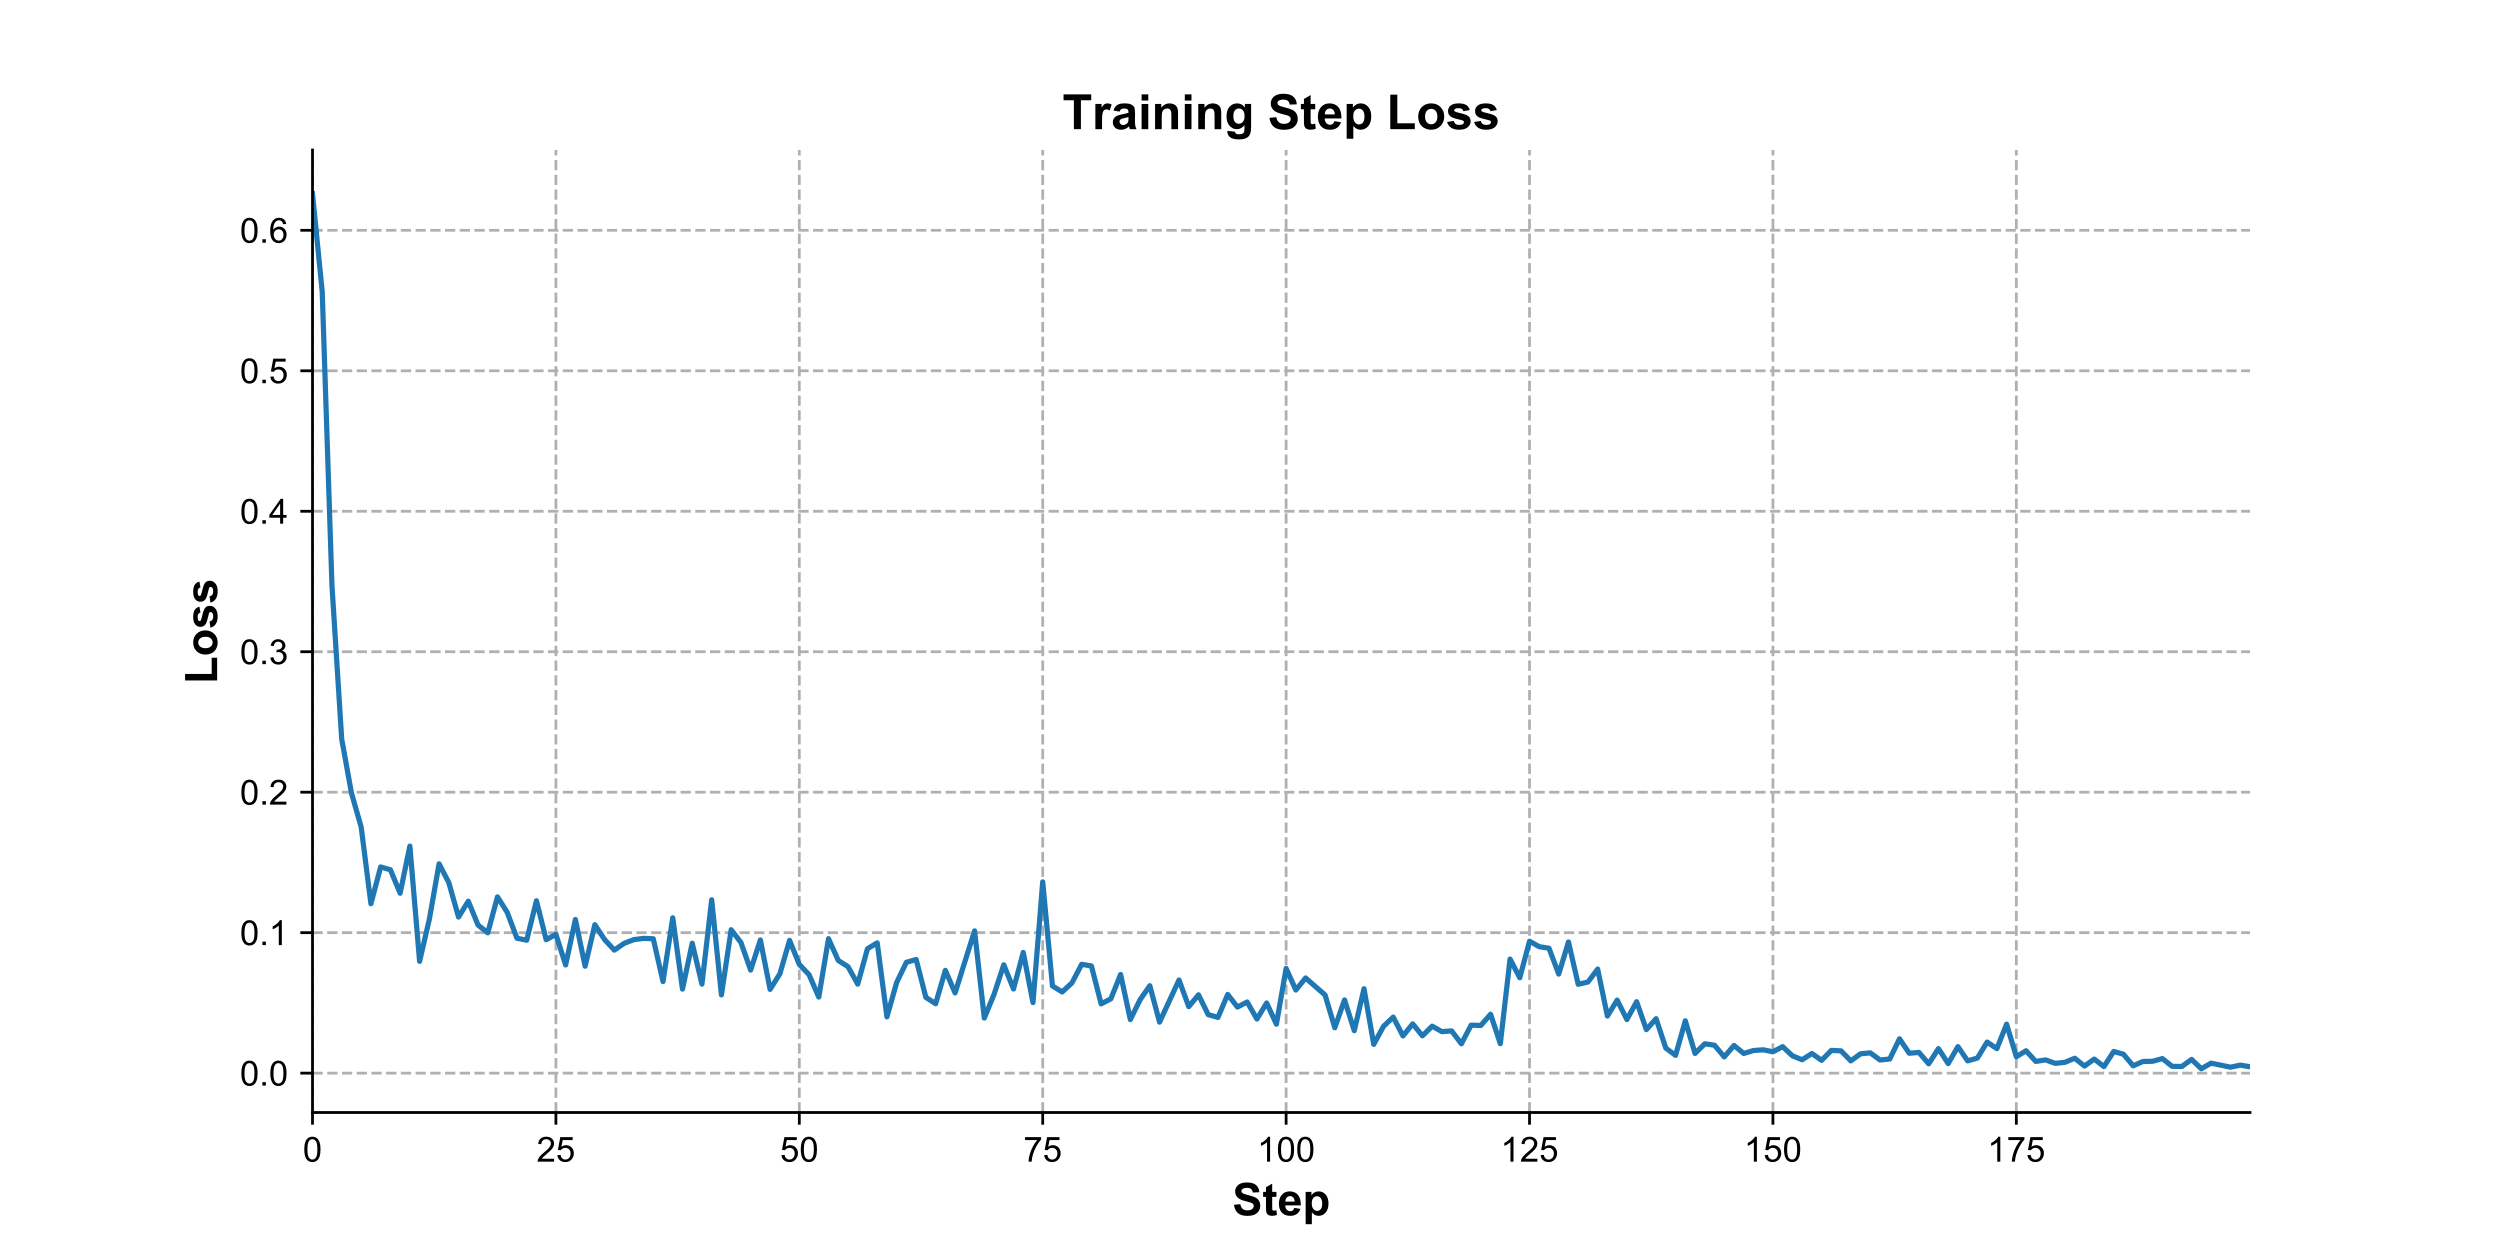
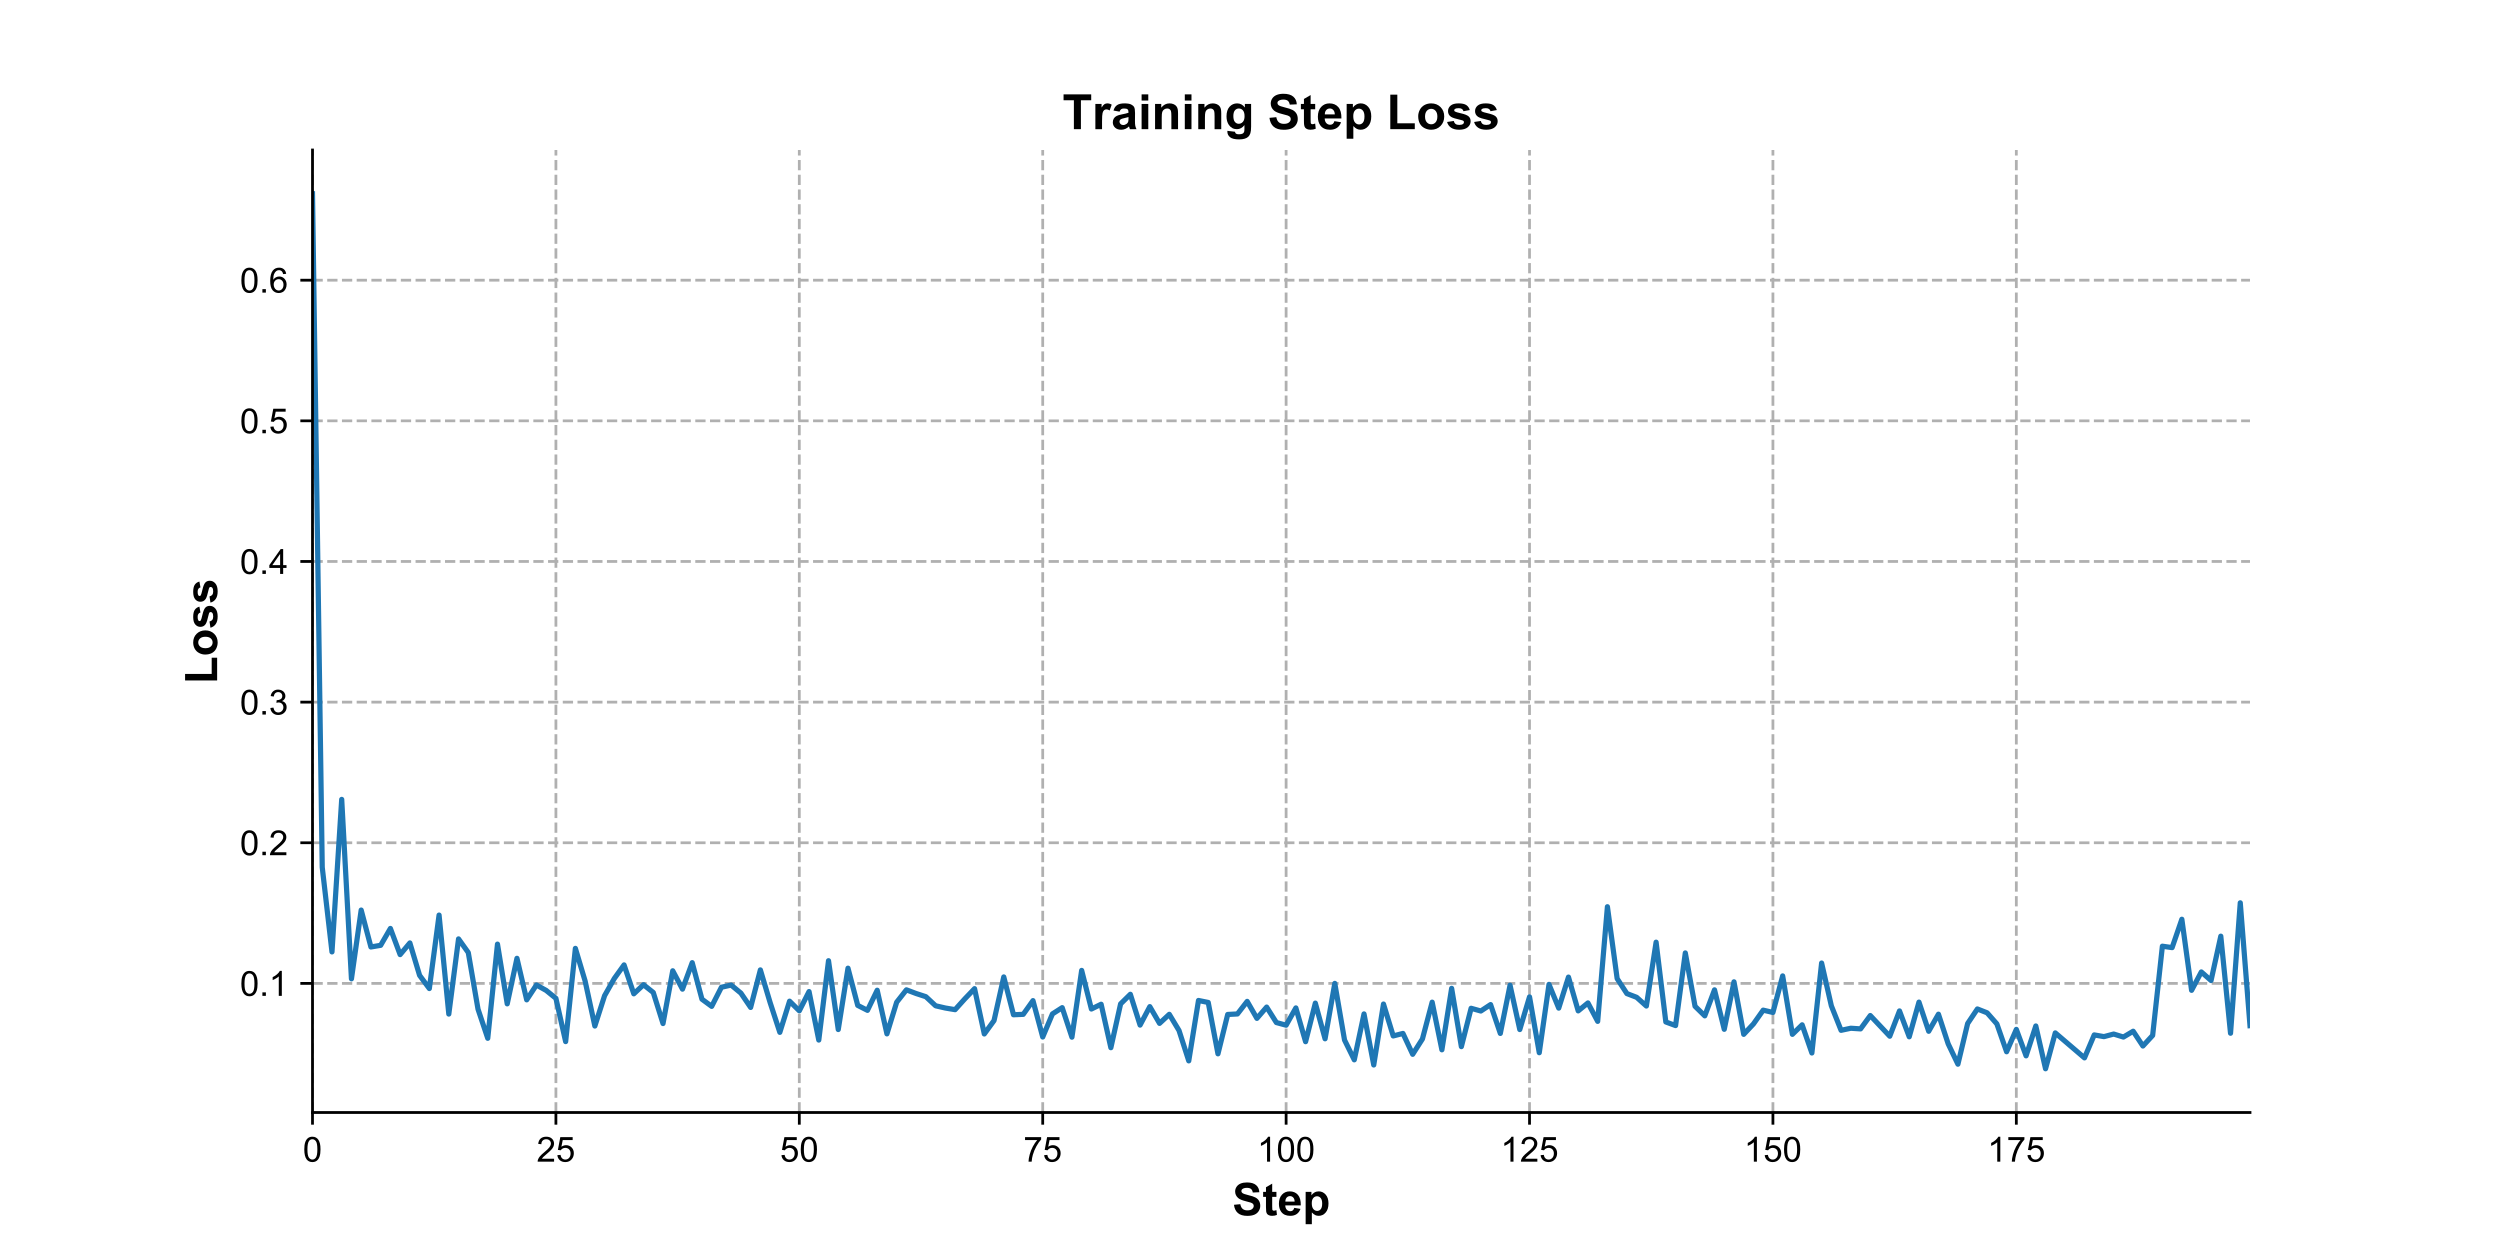
<svg xmlns="http://www.w3.org/2000/svg" xmlns:xlink="http://www.w3.org/1999/xlink" height="360pt" version="1.1" viewBox="0 0 720 360" width="720pt">
  <defs>
    <style type="text/css">
*{stroke-linecap:butt;stroke-linejoin:round;}
  </style>
  </defs>
  <g id="figure_1">
    <g id="patch_1">
      <path d="M 0 360  L 720 360  L 720 0  L 0 0  z " style="fill:#ffffff;" />
    </g>
    <g id="axes_1">
      <g id="patch_2">
        <path d="M 90 320.4  L 648 320.4  L 648 43.2  L 90 43.2  z " style="fill:#ffffff;" />
      </g>
      <g id="matplotlib.axis_1">
        <g id="xtick_1">
          <g id="line2d_1">
-             <path clip-path="url(#paaa5387df9)" d="M 90 320.4  L 90 43.2  " style="fill:none;stroke:#b0b0b0;stroke-dasharray:2.96,1.28;stroke-dashoffset:0;stroke-width:0.8;" />
+             <path clip-path="url(#pe5066f4c3c)" d="M 90 320.4  L 90 43.2  " style="fill:none;stroke:#b0b0b0;stroke-dasharray:2.96,1.28;stroke-dashoffset:0;stroke-width:0.8;" />
          </g>
          <g id="line2d_2">
            <defs>
-               <path d="M 0 0  L 0 3.5  " id="m291075c55d" style="stroke:#000000;stroke-width:0.8;" />
-             </defs>
-             <g>
-               <use style="stroke:#000000;stroke-width:0.8;" x="90" xlink:href="#m291075c55d" y="320.4" />
+               <path d="M 0 0  L 0 3.5  " id="m0cf61e850f" style="stroke:#000000;stroke-width:0.8;" />
+             </defs>
+             <g>
+               <use style="stroke:#000000;stroke-width:0.8;" x="90" xlink:href="#m0cf61e850f" y="320.4" />
            </g>
          </g>
          <g id="text_1">
            <defs>
              <path d="M 4.156 35.297  Q 4.156 48 6.766 55.734  Q 9.375 63.484 14.516 67.672  Q 19.672 71.875 27.484 71.875  Q 33.25 71.875 37.594 69.547  Q 41.938 67.234 44.766 62.859  Q 47.609 58.5 49.219 52.219  Q 50.828 45.953 50.828 35.297  Q 50.828 22.703 48.234 14.969  Q 45.656 7.234 40.5 3  Q 35.359 -1.219 27.484 -1.219  Q 17.141 -1.219 11.234 6.203  Q 4.156 15.141 4.156 35.297  z M 13.188 35.297  Q 13.188 17.672 17.312 11.828  Q 21.438 6 27.484 6  Q 33.547 6 37.672 11.859  Q 41.797 17.719 41.797 35.297  Q 41.797 52.984 37.672 58.781  Q 33.547 64.594 27.391 64.594  Q 21.344 64.594 17.719 59.469  Q 13.188 52.938 13.188 35.297  z " id="ArialMT-30" />
            </defs>
            <g transform="translate(87.21953 334.5578)scale(0.1 -0.1)">
              <use xlink:href="#ArialMT-30" />
            </g>
          </g>
        </g>
        <g id="xtick_2">
          <g id="line2d_3">
-             <path clip-path="url(#paaa5387df9)" d="M 160.101 320.4  L 160.101 43.2  " style="fill:none;stroke:#b0b0b0;stroke-dasharray:2.96,1.28;stroke-dashoffset:0;stroke-width:0.8;" />
+             <path clip-path="url(#pe5066f4c3c)" d="M 160.101 320.4  L 160.101 43.2  " style="fill:none;stroke:#b0b0b0;stroke-dasharray:2.96,1.28;stroke-dashoffset:0;stroke-width:0.8;" />
          </g>
          <g id="line2d_4">
            <g>
-               <use style="stroke:#000000;stroke-width:0.8;" x="160.101" xlink:href="#m291075c55d" y="320.4" />
+               <use style="stroke:#000000;stroke-width:0.8;" x="160.101" xlink:href="#m0cf61e850f" y="320.4" />
            </g>
          </g>
          <g id="text_2">
            <defs>
              <path d="M 50.344 8.453  L 50.344 0  L 3.031 0  Q 2.938 3.172 4.047 6.109  Q 5.859 10.938 9.828 15.625  Q 13.812 20.312 21.344 26.469  Q 33.016 36.031 37.109 41.625  Q 41.219 47.219 41.219 52.203  Q 41.219 57.422 37.469 61  Q 33.734 64.594 27.734 64.594  Q 21.391 64.594 17.578 60.781  Q 13.766 56.984 13.719 50.25  L 4.688 51.172  Q 5.609 61.281 11.656 66.578  Q 17.719 71.875 27.938 71.875  Q 38.234 71.875 44.234 66.156  Q 50.25 60.453 50.25 52  Q 50.25 47.703 48.484 43.547  Q 46.734 39.406 42.656 34.812  Q 38.578 30.219 29.109 22.219  Q 21.188 15.578 18.938 13.203  Q 16.703 10.844 15.234 8.453  z " id="ArialMT-32" />
              <path d="M 4.156 18.75  L 13.375 19.531  Q 14.406 12.797 18.141 9.391  Q 21.875 6 27.156 6  Q 33.5 6 37.891 10.781  Q 42.281 15.578 42.281 23.484  Q 42.281 31 38.062 35.344  Q 33.844 39.703 27 39.703  Q 22.75 39.703 19.328 37.766  Q 15.922 35.844 13.969 32.766  L 5.719 33.844  L 12.641 70.609  L 48.25 70.609  L 48.25 62.203  L 19.672 62.203  L 15.828 42.969  Q 22.266 47.469 29.344 47.469  Q 38.719 47.469 45.156 40.969  Q 51.609 34.469 51.609 24.266  Q 51.609 14.547 45.953 7.469  Q 39.062 -1.219 27.156 -1.219  Q 17.391 -1.219 11.203 4.25  Q 5.031 9.719 4.156 18.75  z " id="ArialMT-35" />
            </defs>
            <g transform="translate(154.5396 334.5578)scale(0.1 -0.1)">
              <use xlink:href="#ArialMT-32" />
              <use x="55.615" xlink:href="#ArialMT-35" />
            </g>
          </g>
        </g>
        <g id="xtick_3">
          <g id="line2d_5">
-             <path clip-path="url(#paaa5387df9)" d="M 230.201 320.4  L 230.201 43.2  " style="fill:none;stroke:#b0b0b0;stroke-dasharray:2.96,1.28;stroke-dashoffset:0;stroke-width:0.8;" />
+             <path clip-path="url(#pe5066f4c3c)" d="M 230.201 320.4  L 230.201 43.2  " style="fill:none;stroke:#b0b0b0;stroke-dasharray:2.96,1.28;stroke-dashoffset:0;stroke-width:0.8;" />
          </g>
          <g id="line2d_6">
            <g>
-               <use style="stroke:#000000;stroke-width:0.8;" x="230.201" xlink:href="#m291075c55d" y="320.4" />
+               <use style="stroke:#000000;stroke-width:0.8;" x="230.201" xlink:href="#m0cf61e850f" y="320.4" />
            </g>
          </g>
          <g id="text_3">
            <g transform="translate(224.6401 334.5578)scale(0.1 -0.1)">
              <use xlink:href="#ArialMT-35" />
              <use x="55.615" xlink:href="#ArialMT-30" />
            </g>
          </g>
        </g>
        <g id="xtick_4">
          <g id="line2d_7">
-             <path clip-path="url(#paaa5387df9)" d="M 300.302 320.4  L 300.302 43.2  " style="fill:none;stroke:#b0b0b0;stroke-dasharray:2.96,1.28;stroke-dashoffset:0;stroke-width:0.8;" />
+             <path clip-path="url(#pe5066f4c3c)" d="M 300.302 320.4  L 300.302 43.2  " style="fill:none;stroke:#b0b0b0;stroke-dasharray:2.96,1.28;stroke-dashoffset:0;stroke-width:0.8;" />
          </g>
          <g id="line2d_8">
            <g>
-               <use style="stroke:#000000;stroke-width:0.8;" x="300.302" xlink:href="#m291075c55d" y="320.4" />
+               <use style="stroke:#000000;stroke-width:0.8;" x="300.302" xlink:href="#m0cf61e850f" y="320.4" />
            </g>
          </g>
          <g id="text_4">
            <defs>
              <path d="M 4.734 62.203  L 4.734 70.656  L 51.078 70.656  L 51.078 63.812  Q 44.234 56.547 37.516 44.484  Q 30.812 32.422 27.156 19.672  Q 24.516 10.688 23.781 0  L 14.75 0  Q 14.891 8.453 18.062 20.406  Q 21.234 32.375 27.172 43.484  Q 33.109 54.594 39.797 62.203  z " id="ArialMT-37" />
            </defs>
            <g transform="translate(294.7406 334.5578)scale(0.1 -0.1)">
              <use xlink:href="#ArialMT-37" />
              <use x="55.615" xlink:href="#ArialMT-35" />
            </g>
          </g>
        </g>
        <g id="xtick_5">
          <g id="line2d_9">
-             <path clip-path="url(#paaa5387df9)" d="M 370.402 320.4  L 370.402 43.2  " style="fill:none;stroke:#b0b0b0;stroke-dasharray:2.96,1.28;stroke-dashoffset:0;stroke-width:0.8;" />
+             <path clip-path="url(#pe5066f4c3c)" d="M 370.402 320.4  L 370.402 43.2  " style="fill:none;stroke:#b0b0b0;stroke-dasharray:2.96,1.28;stroke-dashoffset:0;stroke-width:0.8;" />
          </g>
          <g id="line2d_10">
            <g>
-               <use style="stroke:#000000;stroke-width:0.8;" x="370.402" xlink:href="#m291075c55d" y="320.4" />
+               <use style="stroke:#000000;stroke-width:0.8;" x="370.402" xlink:href="#m0cf61e850f" y="320.4" />
            </g>
          </g>
          <g id="text_5">
            <defs>
              <path d="M 37.25 0  L 28.469 0  L 28.469 56  Q 25.297 52.984 20.141 49.953  Q 14.984 46.922 10.891 45.406  L 10.891 53.906  Q 18.266 57.375 23.781 62.297  Q 29.297 67.234 31.594 71.875  L 37.25 71.875  z " id="ArialMT-31" />
            </defs>
            <g transform="translate(362.0606 334.5578)scale(0.1 -0.1)">
              <use xlink:href="#ArialMT-31" />
              <use x="55.615" xlink:href="#ArialMT-30" />
              <use x="111.23" xlink:href="#ArialMT-30" />
            </g>
          </g>
        </g>
        <g id="xtick_6">
          <g id="line2d_11">
-             <path clip-path="url(#paaa5387df9)" d="M 440.503 320.4  L 440.503 43.2  " style="fill:none;stroke:#b0b0b0;stroke-dasharray:2.96,1.28;stroke-dashoffset:0;stroke-width:0.8;" />
+             <path clip-path="url(#pe5066f4c3c)" d="M 440.503 320.4  L 440.503 43.2  " style="fill:none;stroke:#b0b0b0;stroke-dasharray:2.96,1.28;stroke-dashoffset:0;stroke-width:0.8;" />
          </g>
          <g id="line2d_12">
            <g>
-               <use style="stroke:#000000;stroke-width:0.8;" x="440.503" xlink:href="#m291075c55d" y="320.4" />
+               <use style="stroke:#000000;stroke-width:0.8;" x="440.503" xlink:href="#m0cf61e850f" y="320.4" />
            </g>
          </g>
          <g id="text_6">
            <g transform="translate(432.1611 334.5578)scale(0.1 -0.1)">
              <use xlink:href="#ArialMT-31" />
              <use x="55.615" xlink:href="#ArialMT-32" />
              <use x="111.23" xlink:href="#ArialMT-35" />
            </g>
          </g>
        </g>
        <g id="xtick_7">
          <g id="line2d_13">
-             <path clip-path="url(#paaa5387df9)" d="M 510.603 320.4  L 510.603 43.2  " style="fill:none;stroke:#b0b0b0;stroke-dasharray:2.96,1.28;stroke-dashoffset:0;stroke-width:0.8;" />
+             <path clip-path="url(#pe5066f4c3c)" d="M 510.603 320.4  L 510.603 43.2  " style="fill:none;stroke:#b0b0b0;stroke-dasharray:2.96,1.28;stroke-dashoffset:0;stroke-width:0.8;" />
          </g>
          <g id="line2d_14">
            <g>
-               <use style="stroke:#000000;stroke-width:0.8;" x="510.603" xlink:href="#m291075c55d" y="320.4" />
+               <use style="stroke:#000000;stroke-width:0.8;" x="510.603" xlink:href="#m0cf61e850f" y="320.4" />
            </g>
          </g>
          <g id="text_7">
            <g transform="translate(502.2616 334.5578)scale(0.1 -0.1)">
              <use xlink:href="#ArialMT-31" />
              <use x="55.615" xlink:href="#ArialMT-35" />
              <use x="111.23" xlink:href="#ArialMT-30" />
            </g>
          </g>
        </g>
        <g id="xtick_8">
          <g id="line2d_15">
-             <path clip-path="url(#paaa5387df9)" d="M 580.704 320.4  L 580.704 43.2  " style="fill:none;stroke:#b0b0b0;stroke-dasharray:2.96,1.28;stroke-dashoffset:0;stroke-width:0.8;" />
+             <path clip-path="url(#pe5066f4c3c)" d="M 580.704 320.4  L 580.704 43.2  " style="fill:none;stroke:#b0b0b0;stroke-dasharray:2.96,1.28;stroke-dashoffset:0;stroke-width:0.8;" />
          </g>
          <g id="line2d_16">
            <g>
-               <use style="stroke:#000000;stroke-width:0.8;" x="580.704" xlink:href="#m291075c55d" y="320.4" />
+               <use style="stroke:#000000;stroke-width:0.8;" x="580.704" xlink:href="#m0cf61e850f" y="320.4" />
            </g>
          </g>
          <g id="text_8">
            <g transform="translate(572.3621 334.5578)scale(0.1 -0.1)">
              <use xlink:href="#ArialMT-31" />
              <use x="55.615" xlink:href="#ArialMT-37" />
              <use x="111.23" xlink:href="#ArialMT-35" />
            </g>
          </g>
        </g>
        <g id="text_9">
          <defs>
            <path d="M 3.609 23.297  L 17.672 24.656  Q 18.953 17.578 22.828 14.25  Q 26.703 10.938 33.297 10.938  Q 40.281 10.938 43.812 13.891  Q 47.359 16.844 47.359 20.797  Q 47.359 23.344 45.875 25.125  Q 44.391 26.906 40.672 28.219  Q 38.141 29.109 29.109 31.344  Q 17.484 34.234 12.797 38.422  Q 6.203 44.344 6.203 52.828  Q 6.203 58.297 9.297 63.062  Q 12.406 67.828 18.234 70.312  Q 24.078 72.797 32.328 72.797  Q 45.797 72.797 52.609 66.891  Q 59.422 60.984 59.766 51.125  L 45.312 50.484  Q 44.391 56 41.328 58.422  Q 38.281 60.844 32.172 60.844  Q 25.875 60.844 22.312 58.25  Q 20.016 56.594 20.016 53.812  Q 20.016 51.266 22.172 49.469  Q 24.906 47.172 35.453 44.672  Q 46 42.188 51.047 39.516  Q 56.109 36.859 58.953 32.25  Q 61.812 27.641 61.812 20.844  Q 61.812 14.703 58.391 9.328  Q 54.984 3.953 48.734 1.344  Q 42.484 -1.266 33.156 -1.266  Q 19.578 -1.266 12.297 5  Q 5.031 11.281 3.609 23.297  z " id="Arial-BoldMT-53" />
            <path d="M 30.953 51.859  L 30.953 40.922  L 21.578 40.922  L 21.578 20.016  Q 21.578 13.672 21.844 12.625  Q 22.125 11.578 23.078 10.891  Q 24.031 10.203 25.391 10.203  Q 27.297 10.203 30.906 11.531  L 32.078 0.875  Q 27.297 -1.172 21.234 -1.172  Q 17.531 -1.172 14.547 0.062  Q 11.578 1.312 10.188 3.297  Q 8.797 5.281 8.25 8.641  Q 7.812 11.031 7.812 18.312  L 7.812 40.922  L 1.516 40.922  L 1.516 51.859  L 7.812 51.859  L 7.812 62.156  L 21.578 70.172  L 21.578 51.859  z " id="Arial-BoldMT-74" />
            <path d="M 37.203 16.5  L 50.875 14.203  Q 48.25 6.688 42.547 2.75  Q 36.859 -1.172 28.328 -1.172  Q 14.797 -1.172 8.297 7.672  Q 3.172 14.75 3.172 25.531  Q 3.172 38.422 9.906 45.719  Q 16.656 53.031 26.953 53.031  Q 38.531 53.031 45.219 45.391  Q 51.906 37.75 51.609 21.969  L 17.234 21.969  Q 17.391 15.875 20.562 12.469  Q 23.734 9.078 28.469 9.078  Q 31.688 9.078 33.875 10.828  Q 36.078 12.594 37.203 16.5  z M 37.984 30.375  Q 37.844 36.328 34.906 39.422  Q 31.984 42.531 27.781 42.531  Q 23.297 42.531 20.359 39.266  Q 17.438 35.984 17.484 30.375  z " id="Arial-BoldMT-65" />
            <path d="M 6.781 51.859  L 19.578 51.859  L 19.578 44.234  Q 22.078 48.141 26.312 50.578  Q 30.562 53.031 35.75 53.031  Q 44.781 53.031 51.078 45.953  Q 57.375 38.875 57.375 26.219  Q 57.375 13.234 51.016 6.031  Q 44.672 -1.172 35.641 -1.172  Q 31.344 -1.172 27.844 0.531  Q 24.359 2.25 20.516 6.391  L 20.516 -19.734  L 6.781 -19.734  z M 20.359 26.812  Q 20.359 18.062 23.828 13.891  Q 27.297 9.719 32.281 9.719  Q 37.062 9.719 40.234 13.547  Q 43.406 17.391 43.406 26.125  Q 43.406 34.281 40.125 38.234  Q 36.859 42.188 32.031 42.188  Q 27 42.188 23.672 38.297  Q 20.359 34.422 20.359 26.812  z " id="Arial-BoldMT-70" />
          </defs>
          <g transform="translate(354.9153 350.0089)scale(0.13 -0.13)">
            <use xlink:href="#Arial-BoldMT-53" />
            <use x="66.699" xlink:href="#Arial-BoldMT-74" />
            <use x="100" xlink:href="#Arial-BoldMT-65" />
            <use x="155.615" xlink:href="#Arial-BoldMT-70" />
          </g>
        </g>
      </g>
      <g id="matplotlib.axis_2">
        <g id="ytick_1">
          <g id="line2d_17">
-             <path clip-path="url(#paaa5387df9)" d="M 90 309.069  L 648 309.069  " style="fill:none;stroke:#b0b0b0;stroke-dasharray:2.96,1.28;stroke-dashoffset:0;stroke-width:0.8;" />
+             <path clip-path="url(#pe5066f4c3c)" d="M 90 283.225  L 648 283.225  " style="fill:none;stroke:#b0b0b0;stroke-dasharray:2.96,1.28;stroke-dashoffset:0;stroke-width:0.8;" />
          </g>
          <g id="line2d_18">
            <defs>
-               <path d="M 0 0  L -3.5 0  " id="m771f6a38d8" style="stroke:#000000;stroke-width:0.8;" />
-             </defs>
-             <g>
-               <use style="stroke:#000000;stroke-width:0.8;" x="90" xlink:href="#m771f6a38d8" y="309.069" />
+               <path d="M 0 0  L -3.5 0  " id="ma52c2af857" style="stroke:#000000;stroke-width:0.8;" />
+             </defs>
+             <g>
+               <use style="stroke:#000000;stroke-width:0.8;" x="90" xlink:href="#ma52c2af857" y="283.225" />
            </g>
          </g>
          <g id="text_10">
            <defs>
              <path d="M 9.078 0  L 9.078 10.016  L 19.094 10.016  L 19.094 0  z " id="ArialMT-2e" />
            </defs>
-             <g transform="translate(69.1 312.6475)scale(0.1 -0.1)">
-               <use xlink:href="#ArialMT-30" />
-               <use x="55.615" xlink:href="#ArialMT-2e" />
-               <use x="83.398" xlink:href="#ArialMT-30" />
+             <g transform="translate(69.1 286.8037)scale(0.1 -0.1)">
+               <use xlink:href="#ArialMT-30" />
+               <use x="55.615" xlink:href="#ArialMT-2e" />
+               <use x="83.398" xlink:href="#ArialMT-31" />
            </g>
          </g>
        </g>
        <g id="ytick_2">
          <g id="line2d_19">
-             <path clip-path="url(#paaa5387df9)" d="M 90 268.612  L 648 268.612  " style="fill:none;stroke:#b0b0b0;stroke-dasharray:2.96,1.28;stroke-dashoffset:0;stroke-width:0.8;" />
+             <path clip-path="url(#pe5066f4c3c)" d="M 90 242.719  L 648 242.719  " style="fill:none;stroke:#b0b0b0;stroke-dasharray:2.96,1.28;stroke-dashoffset:0;stroke-width:0.8;" />
          </g>
          <g id="line2d_20">
            <g>
-               <use style="stroke:#000000;stroke-width:0.8;" x="90" xlink:href="#m771f6a38d8" y="268.612" />
+               <use style="stroke:#000000;stroke-width:0.8;" x="90" xlink:href="#ma52c2af857" y="242.719" />
            </g>
          </g>
          <g id="text_11">
-             <g transform="translate(69.1 272.1905)scale(0.1 -0.1)">
-               <use xlink:href="#ArialMT-30" />
-               <use x="55.615" xlink:href="#ArialMT-2e" />
-               <use x="83.398" xlink:href="#ArialMT-31" />
+             <g transform="translate(69.1 246.2976)scale(0.1 -0.1)">
+               <use xlink:href="#ArialMT-30" />
+               <use x="55.615" xlink:href="#ArialMT-2e" />
+               <use x="83.398" xlink:href="#ArialMT-32" />
            </g>
          </g>
        </g>
        <g id="ytick_3">
          <g id="line2d_21">
-             <path clip-path="url(#paaa5387df9)" d="M 90 228.155  L 648 228.155  " style="fill:none;stroke:#b0b0b0;stroke-dasharray:2.96,1.28;stroke-dashoffset:0;stroke-width:0.8;" />
+             <path clip-path="url(#pe5066f4c3c)" d="M 90 202.213  L 648 202.213  " style="fill:none;stroke:#b0b0b0;stroke-dasharray:2.96,1.28;stroke-dashoffset:0;stroke-width:0.8;" />
          </g>
          <g id="line2d_22">
            <g>
-               <use style="stroke:#000000;stroke-width:0.8;" x="90" xlink:href="#m771f6a38d8" y="228.155" />
+               <use style="stroke:#000000;stroke-width:0.8;" x="90" xlink:href="#ma52c2af857" y="202.213" />
            </g>
          </g>
          <g id="text_12">
-             <g transform="translate(69.1 231.7336)scale(0.1 -0.1)">
-               <use xlink:href="#ArialMT-30" />
-               <use x="55.615" xlink:href="#ArialMT-2e" />
-               <use x="83.398" xlink:href="#ArialMT-32" />
+             <defs>
+               <path d="M 4.203 18.891  L 12.984 20.062  Q 14.5 12.594 18.141 9.297  Q 21.781 6 27 6  Q 33.203 6 37.469 10.297  Q 41.75 14.594 41.75 20.953  Q 41.75 27 37.797 30.922  Q 33.844 34.859 27.734 34.859  Q 25.25 34.859 21.531 33.891  L 22.516 41.609  Q 23.391 41.5 23.922 41.5  Q 29.547 41.5 34.031 44.422  Q 38.531 47.359 38.531 53.469  Q 38.531 58.297 35.25 61.469  Q 31.984 64.656 26.812 64.656  Q 21.688 64.656 18.266 61.422  Q 14.844 58.203 13.875 51.766  L 5.078 53.328  Q 6.688 62.156 12.391 67.016  Q 18.109 71.875 26.609 71.875  Q 32.469 71.875 37.391 69.359  Q 42.328 66.844 44.938 62.5  Q 47.562 58.156 47.562 53.266  Q 47.562 48.641 45.062 44.828  Q 42.578 41.016 37.703 38.766  Q 44.047 37.312 47.562 32.688  Q 51.078 28.078 51.078 21.141  Q 51.078 11.766 44.234 5.25  Q 37.406 -1.266 26.953 -1.266  Q 17.531 -1.266 11.297 4.344  Q 5.078 9.969 4.203 18.891  z " id="ArialMT-33" />
+             </defs>
+             <g transform="translate(69.1 205.7915)scale(0.1 -0.1)">
+               <use xlink:href="#ArialMT-30" />
+               <use x="55.615" xlink:href="#ArialMT-2e" />
+               <use x="83.398" xlink:href="#ArialMT-33" />
            </g>
          </g>
        </g>
        <g id="ytick_4">
          <g id="line2d_23">
-             <path clip-path="url(#paaa5387df9)" d="M 90 187.698  L 648 187.698  " style="fill:none;stroke:#b0b0b0;stroke-dasharray:2.96,1.28;stroke-dashoffset:0;stroke-width:0.8;" />
+             <path clip-path="url(#pe5066f4c3c)" d="M 90 161.706  L 648 161.706  " style="fill:none;stroke:#b0b0b0;stroke-dasharray:2.96,1.28;stroke-dashoffset:0;stroke-width:0.8;" />
          </g>
          <g id="line2d_24">
            <g>
-               <use style="stroke:#000000;stroke-width:0.8;" x="90" xlink:href="#m771f6a38d8" y="187.698" />
+               <use style="stroke:#000000;stroke-width:0.8;" x="90" xlink:href="#ma52c2af857" y="161.706" />
            </g>
          </g>
          <g id="text_13">
            <defs>
-               <path d="M 4.203 18.891  L 12.984 20.062  Q 14.5 12.594 18.141 9.297  Q 21.781 6 27 6  Q 33.203 6 37.469 10.297  Q 41.75 14.594 41.75 20.953  Q 41.75 27 37.797 30.922  Q 33.844 34.859 27.734 34.859  Q 25.25 34.859 21.531 33.891  L 22.516 41.609  Q 23.391 41.5 23.922 41.5  Q 29.547 41.5 34.031 44.422  Q 38.531 47.359 38.531 53.469  Q 38.531 58.297 35.25 61.469  Q 31.984 64.656 26.812 64.656  Q 21.688 64.656 18.266 61.422  Q 14.844 58.203 13.875 51.766  L 5.078 53.328  Q 6.688 62.156 12.391 67.016  Q 18.109 71.875 26.609 71.875  Q 32.469 71.875 37.391 69.359  Q 42.328 66.844 44.938 62.5  Q 47.562 58.156 47.562 53.266  Q 47.562 48.641 45.062 44.828  Q 42.578 41.016 37.703 38.766  Q 44.047 37.312 47.562 32.688  Q 51.078 28.078 51.078 21.141  Q 51.078 11.766 44.234 5.25  Q 37.406 -1.266 26.953 -1.266  Q 17.531 -1.266 11.297 4.344  Q 5.078 9.969 4.203 18.891  z " id="ArialMT-33" />
-             </defs>
-             <g transform="translate(69.1 191.2766)scale(0.1 -0.1)">
-               <use xlink:href="#ArialMT-30" />
-               <use x="55.615" xlink:href="#ArialMT-2e" />
-               <use x="83.398" xlink:href="#ArialMT-33" />
+               <path d="M 32.328 0  L 32.328 17.141  L 1.266 17.141  L 1.266 25.203  L 33.938 71.578  L 41.109 71.578  L 41.109 25.203  L 50.781 25.203  L 50.781 17.141  L 41.109 17.141  L 41.109 0  z M 32.328 25.203  L 32.328 57.469  L 9.906 25.203  z " id="ArialMT-34" />
+             </defs>
+             <g transform="translate(69.1 165.2853)scale(0.1 -0.1)">
+               <use xlink:href="#ArialMT-30" />
+               <use x="55.615" xlink:href="#ArialMT-2e" />
+               <use x="83.398" xlink:href="#ArialMT-34" />
            </g>
          </g>
        </g>
        <g id="ytick_5">
          <g id="line2d_25">
-             <path clip-path="url(#paaa5387df9)" d="M 90 147.241  L 648 147.241  " style="fill:none;stroke:#b0b0b0;stroke-dasharray:2.96,1.28;stroke-dashoffset:0;stroke-width:0.8;" />
+             <path clip-path="url(#pe5066f4c3c)" d="M 90 121.2  L 648 121.2  " style="fill:none;stroke:#b0b0b0;stroke-dasharray:2.96,1.28;stroke-dashoffset:0;stroke-width:0.8;" />
          </g>
          <g id="line2d_26">
            <g>
-               <use style="stroke:#000000;stroke-width:0.8;" x="90" xlink:href="#m771f6a38d8" y="147.241" />
+               <use style="stroke:#000000;stroke-width:0.8;" x="90" xlink:href="#ma52c2af857" y="121.2" />
            </g>
          </g>
          <g id="text_14">
-             <defs>
-               <path d="M 32.328 0  L 32.328 17.141  L 1.266 17.141  L 1.266 25.203  L 33.938 71.578  L 41.109 71.578  L 41.109 25.203  L 50.781 25.203  L 50.781 17.141  L 41.109 17.141  L 41.109 0  z M 32.328 25.203  L 32.328 57.469  L 9.906 25.203  z " id="ArialMT-34" />
-             </defs>
-             <g transform="translate(69.1 150.8196)scale(0.1 -0.1)">
-               <use xlink:href="#ArialMT-30" />
-               <use x="55.615" xlink:href="#ArialMT-2e" />
-               <use x="83.398" xlink:href="#ArialMT-34" />
+             <g transform="translate(69.1 124.7792)scale(0.1 -0.1)">
+               <use xlink:href="#ArialMT-30" />
+               <use x="55.615" xlink:href="#ArialMT-2e" />
+               <use x="83.398" xlink:href="#ArialMT-35" />
            </g>
          </g>
        </g>
        <g id="ytick_6">
          <g id="line2d_27">
-             <path clip-path="url(#paaa5387df9)" d="M 90 106.784  L 648 106.784  " style="fill:none;stroke:#b0b0b0;stroke-dasharray:2.96,1.28;stroke-dashoffset:0;stroke-width:0.8;" />
+             <path clip-path="url(#pe5066f4c3c)" d="M 90 80.694  L 648 80.694  " style="fill:none;stroke:#b0b0b0;stroke-dasharray:2.96,1.28;stroke-dashoffset:0;stroke-width:0.8;" />
          </g>
          <g id="line2d_28">
            <g>
-               <use style="stroke:#000000;stroke-width:0.8;" x="90" xlink:href="#m771f6a38d8" y="106.784" />
+               <use style="stroke:#000000;stroke-width:0.8;" x="90" xlink:href="#ma52c2af857" y="80.694" />
            </g>
          </g>
          <g id="text_15">
-             <g transform="translate(69.1 110.3626)scale(0.1 -0.1)">
-               <use xlink:href="#ArialMT-30" />
-               <use x="55.615" xlink:href="#ArialMT-2e" />
-               <use x="83.398" xlink:href="#ArialMT-35" />
-             </g>
-           </g>
-         </g>
-         <g id="ytick_7">
-           <g id="line2d_29">
-             <path clip-path="url(#paaa5387df9)" d="M 90 66.327  L 648 66.327  " style="fill:none;stroke:#b0b0b0;stroke-dasharray:2.96,1.28;stroke-dashoffset:0;stroke-width:0.8;" />
-           </g>
-           <g id="line2d_30">
-             <g>
-               <use style="stroke:#000000;stroke-width:0.8;" x="90" xlink:href="#m771f6a38d8" y="66.327" />
-             </g>
-           </g>
-           <g id="text_16">
            <defs>
              <path d="M 49.75 54.047  L 41.016 53.375  Q 39.844 58.547 37.703 60.891  Q 34.125 64.656 28.906 64.656  Q 24.703 64.656 21.531 62.312  Q 17.391 59.281 14.984 53.469  Q 12.594 47.656 12.5 36.922  Q 15.672 41.75 20.266 44.094  Q 24.859 46.438 29.891 46.438  Q 38.672 46.438 44.844 39.969  Q 51.031 33.5 51.031 23.25  Q 51.031 16.5 48.125 10.719  Q 45.219 4.938 40.141 1.859  Q 35.062 -1.219 28.609 -1.219  Q 17.625 -1.219 10.688 6.859  Q 3.766 14.938 3.766 33.5  Q 3.766 54.25 11.422 63.672  Q 18.109 71.875 29.438 71.875  Q 37.891 71.875 43.281 67.141  Q 48.688 62.406 49.75 54.047  z M 13.875 23.188  Q 13.875 18.656 15.797 14.5  Q 17.719 10.359 21.188 8.172  Q 24.656 6 28.469 6  Q 34.031 6 38.031 10.484  Q 42.047 14.984 42.047 22.703  Q 42.047 30.125 38.078 34.391  Q 34.125 38.672 28.125 38.672  Q 22.172 38.672 18.016 34.391  Q 13.875 30.125 13.875 23.188  z " id="ArialMT-36" />
            </defs>
-             <g transform="translate(69.1 69.90567)scale(0.1 -0.1)">
+             <g transform="translate(69.1 84.27307)scale(0.1 -0.1)">
              <use xlink:href="#ArialMT-30" />
              <use x="55.615" xlink:href="#ArialMT-2e" />
              <use x="83.398" xlink:href="#ArialMT-36" />
            </g>
          </g>
        </g>
-         <g id="text_17">
+         <g id="text_16">
          <defs>
            <path d="M 7.672 0  L 7.672 71  L 22.125 71  L 22.125 12.062  L 58.062 12.062  L 58.062 0  z " id="Arial-BoldMT-4c" />
            <path d="M 4 26.656  Q 4 33.5 7.375 39.891  Q 10.75 46.297 16.922 49.656  Q 23.094 53.031 30.719 53.031  Q 42.484 53.031 50 45.391  Q 57.516 37.75 57.516 26.078  Q 57.516 14.312 49.922 6.562  Q 42.328 -1.172 30.812 -1.172  Q 23.688 -1.172 17.219 2.047  Q 10.75 5.281 7.375 11.5  Q 4 17.719 4 26.656  z M 18.062 25.922  Q 18.062 18.219 21.719 14.109  Q 25.391 10.016 30.766 10.016  Q 36.141 10.016 39.766 14.109  Q 43.406 18.219 43.406 26.031  Q 43.406 33.641 39.766 37.734  Q 36.141 41.844 30.766 41.844  Q 25.391 41.844 21.719 37.734  Q 18.062 33.641 18.062 25.922  z " id="Arial-BoldMT-6f" />
            <path d="M 2.344 14.797  L 16.109 16.891  Q 17 12.891 19.672 10.812  Q 22.359 8.734 27.203 8.734  Q 32.516 8.734 35.203 10.688  Q 37.016 12.062 37.016 14.359  Q 37.016 15.922 36.031 16.938  Q 35.016 17.922 31.453 18.75  Q 14.844 22.406 10.406 25.438  Q 4.25 29.641 4.25 37.109  Q 4.25 43.844 9.562 48.438  Q 14.891 53.031 26.078 53.031  Q 36.719 53.031 41.891 49.562  Q 47.078 46.094 49.031 39.312  L 36.078 36.922  Q 35.25 39.938 32.922 41.547  Q 30.609 43.172 26.312 43.172  Q 20.906 43.172 18.562 41.656  Q 17 40.578 17 38.875  Q 17 37.406 18.359 36.375  Q 20.219 35.016 31.172 32.516  Q 42.141 30.031 46.484 26.422  Q 50.781 22.75 50.781 16.219  Q 50.781 9.078 44.828 3.953  Q 38.875 -1.172 27.203 -1.172  Q 16.609 -1.172 10.422 3.125  Q 4.25 7.422 2.344 14.797  z " id="Arial-BoldMT-73" />
          </defs>
          <g transform="translate(62.53453 196.9694)rotate(-90)scale(0.13 -0.13)">
            <use xlink:href="#Arial-BoldMT-4c" />
            <use x="61.084" xlink:href="#Arial-BoldMT-6f" />
            <use x="122.168" xlink:href="#Arial-BoldMT-73" />
            <use x="177.783" xlink:href="#Arial-BoldMT-73" />
          </g>
        </g>
      </g>
-       <g id="line2d_31">
-         <path clip-path="url(#paaa5387df9)" d="M 90 55.8  L 92.804 84.09  L 95.608 168.706  L 98.412 212.856  L 101.216 228.38  L 104.02 238.225  L 106.824 260.267  L 109.628 249.682  L 112.432 250.496  L 115.236 257.248  L 118.04 243.683  L 120.844 276.858  L 123.648 264.763  L 126.452 248.781  L 129.256 254.194  L 132.06 264.112  L 134.864 259.545  L 137.668 266.4  L 140.472 268.658  L 143.276 258.301  L 146.08 262.761  L 148.884 270.216  L 151.688 270.775  L 154.492 259.418  L 157.296 270.633  L 160.101 269.106  L 162.905 277.904  L 165.709 264.821  L 168.513 278.264  L 171.317 266.315  L 174.121 270.595  L 176.925 273.633  L 179.729 271.698  L 182.533 270.614  L 185.337 270.259  L 188.141 270.365  L 190.945 282.683  L 193.749 264.326  L 196.553 284.852  L 199.357 271.648  L 202.161 283.426  L 204.965 259.15  L 207.769 286.528  L 210.573 267.769  L 213.377 271.415  L 216.181 279.381  L 218.985 270.715  L 221.789 284.943  L 224.593 280.476  L 227.397 270.842  L 230.201 277.757  L 233.005 280.708  L 235.809 287.148  L 238.613 270.342  L 241.417 276.61  L 244.221 278.401  L 247.025 283.425  L 249.829 273.245  L 252.633 271.544  L 255.437 292.851  L 258.241 282.942  L 261.045 277.14  L 263.849 276.335  L 266.653 287.239  L 269.457 289.069  L 272.261 279.47  L 275.065 285.957  L 280.673 268.099  L 283.477 293.197  L 286.281 286.39  L 289.085 277.862  L 291.889 284.822  L 294.693 274.306  L 297.497 288.744  L 300.302 253.982  L 303.106 283.951  L 305.91 285.685  L 308.714 283.078  L 311.518 277.727  L 314.322 278.19  L 317.126 289.112  L 319.93 287.654  L 322.734 280.656  L 325.538 293.627  L 328.342 287.915  L 331.146 283.89  L 333.95 294.371  L 339.558 282.236  L 342.362 289.913  L 345.166 286.51  L 347.97 292.218  L 350.774 293.012  L 353.578 286.399  L 356.382 290.034  L 359.186 288.578  L 361.99 293.48  L 364.794 288.859  L 367.598 294.96  L 370.402 278.914  L 373.206 285.123  L 376.01 281.658  L 381.618 286.545  L 384.422 295.987  L 387.226 287.972  L 390.03 296.833  L 392.834 284.757  L 395.638 300.775  L 398.442 295.591  L 401.246 292.935  L 404.05 298.347  L 406.854 294.876  L 409.658 298.312  L 412.462 295.541  L 415.266 297.113  L 418.07 296.904  L 420.874 300.606  L 423.678 295.249  L 426.482 295.325  L 429.286 292.105  L 432.09 300.579  L 434.894 276.215  L 437.698 281.595  L 440.503 271.077  L 443.307 272.647  L 446.111 273.092  L 448.915 280.539  L 451.719 271.286  L 454.523 283.473  L 457.327 282.822  L 460.131 279.098  L 462.935 292.622  L 465.739 288.032  L 468.543 293.629  L 471.347 288.5  L 474.151 296.531  L 476.955 293.383  L 479.759 301.863  L 482.563 303.934  L 485.367 293.993  L 488.171 303.39  L 490.975 300.614  L 493.779 301.021  L 496.583 304.383  L 499.387 301.098  L 502.191 303.397  L 504.995 302.548  L 507.799 302.349  L 510.603 302.908  L 513.407 301.438  L 516.211 304.07  L 519.015 305.209  L 521.819 303.411  L 524.623 305.381  L 527.427 302.511  L 530.231 302.653  L 533.035 305.531  L 535.839 303.493  L 538.643 303.222  L 541.447 305.284  L 544.251 304.992  L 547.055 299.177  L 549.859 303.332  L 552.663 303.099  L 555.467 306.372  L 558.271 302.003  L 561.075 306.312  L 563.879 301.427  L 566.683 305.528  L 569.487 304.724  L 572.291 300.117  L 575.095 302.008  L 577.899 294.964  L 580.704 304.331  L 583.508 302.625  L 586.312 305.691  L 589.116 305.252  L 591.92 306.246  L 594.724 305.939  L 597.528 304.776  L 600.332 307.024  L 603.136 305.021  L 605.94 307.173  L 608.744 302.832  L 611.548 303.612  L 614.352 306.95  L 617.156 305.709  L 619.96 305.647  L 622.764 304.872  L 625.568 307.104  L 628.372 307.136  L 631.176 305.115  L 633.98 307.8  L 636.784 306.19  L 642.392 307.349  L 645.196 306.758  L 648 307.225  L 648 307.225  " style="fill:none;stroke:#1f77b4;stroke-linecap:square;stroke-width:1.5;" />
+       <g id="line2d_29">
+         <path clip-path="url(#pe5066f4c3c)" d="M 90 55.8  L 92.804 249.774  L 95.608 274.147  L 98.412 230.23  L 101.216 281.9  L 104.02 262.101  L 106.824 272.728  L 109.628 272.251  L 112.432 267.396  L 115.236 274.924  L 118.04 271.567  L 120.844 280.908  L 123.648 284.699  L 126.452 263.547  L 129.256 292.045  L 132.06 270.407  L 134.864 274.343  L 137.668 290.638  L 140.472 299.026  L 143.276 271.911  L 146.08 289.105  L 148.884 276.001  L 151.688 287.952  L 154.492 283.677  L 157.296 285.242  L 160.101 287.519  L 162.905 299.977  L 165.709 273.136  L 168.513 282.532  L 171.317 295.495  L 174.121 286.755  L 176.925 281.8  L 179.729 277.894  L 182.533 286.216  L 185.337 283.603  L 188.141 285.836  L 190.945 294.776  L 193.749 279.591  L 196.553 284.871  L 199.357 277.251  L 202.161 287.769  L 204.965 289.833  L 207.769 284.326  L 210.573 283.7  L 213.377 286.015  L 216.181 290.14  L 218.985 279.335  L 221.789 288.722  L 224.593 297.313  L 227.397 288.34  L 230.201 291.11  L 233.005 285.573  L 235.809 299.533  L 238.613 276.69  L 241.417 296.499  L 244.221 278.843  L 247.025 289.551  L 249.829 290.977  L 252.633 285.19  L 255.437 297.75  L 258.241 288.638  L 261.045 285.074  L 263.849 286.134  L 266.653 287.048  L 269.457 289.665  L 272.261 290.312  L 275.065 290.781  L 277.869 287.67  L 280.673 284.74  L 283.477 297.779  L 286.281 293.921  L 289.085 281.36  L 291.889 292.25  L 294.693 292.126  L 297.497 288.185  L 300.302 298.657  L 303.106 292.004  L 305.91 290.205  L 308.714 298.704  L 311.518 279.483  L 314.322 290.593  L 317.126 289.226  L 319.93 301.732  L 322.734 289.114  L 325.538 286.356  L 328.342 295.225  L 331.146 289.913  L 333.95 294.729  L 336.754 292.127  L 339.558 296.785  L 342.362 305.526  L 345.166 288.137  L 347.97 288.709  L 350.774 303.499  L 353.578 292.167  L 356.382 292.017  L 359.186 288.401  L 361.99 293.288  L 364.794 290.041  L 367.598 294.495  L 370.402 295.256  L 373.206 290.285  L 376.01 300.003  L 378.814 288.902  L 381.618 299.168  L 384.422 283.221  L 387.226 299.53  L 390.03 305.228  L 392.834 292.014  L 395.638 306.711  L 398.442 289.169  L 401.246 298.348  L 404.05 297.634  L 406.854 303.636  L 409.658 299.223  L 412.462 288.625  L 415.266 302.339  L 418.07 284.649  L 420.874 301.427  L 423.678 290.388  L 426.482 291.17  L 429.286 289.323  L 432.09 297.626  L 434.894 283.75  L 437.698 296.504  L 440.503 287.1  L 443.307 303.179  L 446.111 283.504  L 448.915 290.337  L 451.719 281.406  L 454.523 291.131  L 457.327 288.847  L 460.131 294.15  L 462.935 261.143  L 465.739 281.839  L 468.543 286.152  L 471.347 287.221  L 474.151 289.733  L 476.955 271.351  L 479.759 294.326  L 482.563 295.363  L 485.367 274.447  L 488.171 289.809  L 490.975 292.562  L 493.779 285.08  L 496.583 296.438  L 499.387 282.772  L 502.191 297.885  L 504.995 294.893  L 507.799 290.925  L 510.603 291.583  L 513.407 281.066  L 516.211 297.885  L 519.015 295.15  L 521.819 303.256  L 524.623 277.359  L 527.427 289.679  L 530.231 296.73  L 533.035 296.135  L 535.839 296.318  L 538.643 292.477  L 544.251 298.428  L 547.055 291.148  L 549.859 298.596  L 552.663 288.611  L 555.467 297.004  L 558.271 292.088  L 561.075 300.626  L 563.879 306.485  L 566.683 294.769  L 569.487 290.582  L 572.291 291.69  L 575.095 294.879  L 577.899 302.905  L 580.704 296.469  L 583.508 304.078  L 586.312 295.484  L 589.116 307.8  L 591.92 297.479  L 600.332 304.667  L 603.136 298.057  L 605.94 298.549  L 608.744 297.808  L 611.548 298.669  L 614.352 296.997  L 617.156 301.248  L 619.96 298.204  L 622.764 272.508  L 625.568 272.912  L 628.372 264.75  L 631.176 285.208  L 633.98 279.923  L 636.784 282.388  L 639.588 269.623  L 642.392 297.569  L 645.196 260.015  L 648 295.393  L 648 295.393  " style="fill:none;stroke:#1f77b4;stroke-linecap:square;stroke-width:1.5;" />
      </g>
      <g id="patch_3">
        <path d="M 90 320.4  L 90 43.2  " style="fill:none;stroke:#000000;stroke-linecap:square;stroke-linejoin:miter;stroke-width:0.8;" />
      </g>
      <g id="patch_4">
        <path d="M 90 320.4  L 648 320.4  " style="fill:none;stroke:#000000;stroke-linecap:square;stroke-linejoin:miter;stroke-width:0.8;" />
      </g>
-       <g id="text_18">
+       <g id="text_17">
        <defs>
          <path d="M 23.391 0  L 23.391 59.469  L 2.156 59.469  L 2.156 71.578  L 59.031 71.578  L 59.031 59.469  L 37.844 59.469  L 37.844 0  z " id="Arial-BoldMT-54" />
          <path d="M 20.312 0  L 6.594 0  L 6.594 51.859  L 19.344 51.859  L 19.344 44.484  Q 22.609 49.703 25.219 51.359  Q 27.828 53.031 31.156 53.031  Q 35.844 53.031 40.188 50.438  L 35.938 38.484  Q 32.469 40.719 29.5 40.719  Q 26.609 40.719 24.609 39.125  Q 22.609 37.547 21.453 33.391  Q 20.312 29.25 20.312 16.016  z " id="Arial-BoldMT-72" />
          <path d="M 17.438 36.031  L 4.984 38.281  Q 7.078 45.797 12.203 49.406  Q 17.328 53.031 27.438 53.031  Q 36.625 53.031 41.109 50.859  Q 45.609 48.688 47.438 45.344  Q 49.266 42 49.266 33.062  L 49.125 17.047  Q 49.125 10.203 49.781 6.953  Q 50.438 3.719 52.25 0  L 38.672 0  Q 38.141 1.375 37.359 4.047  Q 37.016 5.281 36.859 5.672  Q 33.344 2.25 29.344 0.531  Q 25.344 -1.172 20.797 -1.172  Q 12.797 -1.172 8.172 3.172  Q 3.562 7.516 3.562 14.156  Q 3.562 18.562 5.656 22  Q 7.766 25.438 11.547 27.266  Q 15.328 29.109 22.469 30.469  Q 32.078 32.281 35.797 33.844  L 35.797 35.203  Q 35.797 39.156 33.844 40.844  Q 31.891 42.531 26.469 42.531  Q 22.797 42.531 20.75 41.094  Q 18.703 39.656 17.438 36.031  z M 35.797 24.906  Q 33.156 24.031 27.438 22.797  Q 21.734 21.578 19.969 20.406  Q 17.281 18.5 17.281 15.578  Q 17.281 12.703 19.422 10.594  Q 21.578 8.5 24.906 8.5  Q 28.609 8.5 31.984 10.938  Q 34.469 12.797 35.25 15.484  Q 35.797 17.234 35.797 22.172  z " id="Arial-BoldMT-61" />
          <path d="M 7.172 58.891  L 7.172 71.578  L 20.906 71.578  L 20.906 58.891  z M 7.172 0  L 7.172 51.859  L 20.906 51.859  L 20.906 0  z " id="Arial-BoldMT-69" />
          <path d="M 54.344 0  L 40.625 0  L 40.625 26.469  Q 40.625 34.859 39.75 37.328  Q 38.875 39.797 36.891 41.156  Q 34.906 42.531 32.125 42.531  Q 28.562 42.531 25.734 40.578  Q 22.906 38.625 21.844 35.391  Q 20.797 32.172 20.797 23.484  L 20.797 0  L 7.078 0  L 7.078 51.859  L 19.828 51.859  L 19.828 44.234  Q 26.609 53.031 36.922 53.031  Q 41.453 53.031 45.203 51.391  Q 48.969 49.75 50.891 47.203  Q 52.828 44.672 53.578 41.453  Q 54.344 38.234 54.344 32.234  z " id="Arial-BoldMT-6e" />
          <path d="M 5.906 -3.422  L 21.578 -5.328  Q 21.969 -8.062 23.391 -9.078  Q 25.344 -10.547 29.547 -10.547  Q 34.906 -10.547 37.594 -8.938  Q 39.406 -7.859 40.328 -5.469  Q 40.969 -3.766 40.969 0.828  L 40.969 8.406  Q 34.812 0 25.438 0  Q 14.984 0 8.891 8.844  Q 4.109 15.828 4.109 26.219  Q 4.109 39.266 10.375 46.141  Q 16.656 53.031 25.984 53.031  Q 35.594 53.031 41.844 44.578  L 41.844 51.859  L 54.688 51.859  L 54.688 5.328  Q 54.688 -3.859 53.172 -8.391  Q 51.656 -12.938 48.922 -15.516  Q 46.188 -18.109 41.625 -19.578  Q 37.062 -21.047 30.078 -21.047  Q 16.891 -21.047 11.375 -16.531  Q 5.859 -12.016 5.859 -5.078  Q 5.859 -4.391 5.906 -3.422  z M 18.172 27  Q 18.172 18.75 21.359 14.906  Q 24.562 11.078 29.25 11.078  Q 34.281 11.078 37.75 15.016  Q 41.219 18.953 41.219 26.656  Q 41.219 34.719 37.891 38.625  Q 34.578 42.531 29.5 42.531  Q 24.562 42.531 21.359 38.688  Q 18.172 34.859 18.172 27  z " id="Arial-BoldMT-67" />
          <path id="Arial-BoldMT-20" />
        </defs>
        <g transform="translate(306.0033 37.2)scale(0.14 -0.14)">
          <use xlink:href="#Arial-BoldMT-54" />
          <use x="61.006" xlink:href="#Arial-BoldMT-72" />
          <use x="99.922" xlink:href="#Arial-BoldMT-61" />
          <use x="155.537" xlink:href="#Arial-BoldMT-69" />
          <use x="183.32" xlink:href="#Arial-BoldMT-6e" />
          <use x="244.404" xlink:href="#Arial-BoldMT-69" />
          <use x="272.188" xlink:href="#Arial-BoldMT-6e" />
          <use x="333.271" xlink:href="#Arial-BoldMT-67" />
          <use x="394.355" xlink:href="#Arial-BoldMT-20" />
          <use x="422.139" xlink:href="#Arial-BoldMT-53" />
          <use x="488.838" xlink:href="#Arial-BoldMT-74" />
          <use x="522.139" xlink:href="#Arial-BoldMT-65" />
          <use x="577.754" xlink:href="#Arial-BoldMT-70" />
          <use x="638.838" xlink:href="#Arial-BoldMT-20" />
          <use x="666.621" xlink:href="#Arial-BoldMT-4c" />
          <use x="727.705" xlink:href="#Arial-BoldMT-6f" />
          <use x="788.789" xlink:href="#Arial-BoldMT-73" />
          <use x="844.404" xlink:href="#Arial-BoldMT-73" />
        </g>
      </g>
    </g>
  </g>
  <defs>
-     <clipPath id="paaa5387df9">
+     <clipPath id="pe5066f4c3c">
      <rect height="277.2" width="558" x="90" y="43.2" />
    </clipPath>
  </defs>
</svg>
